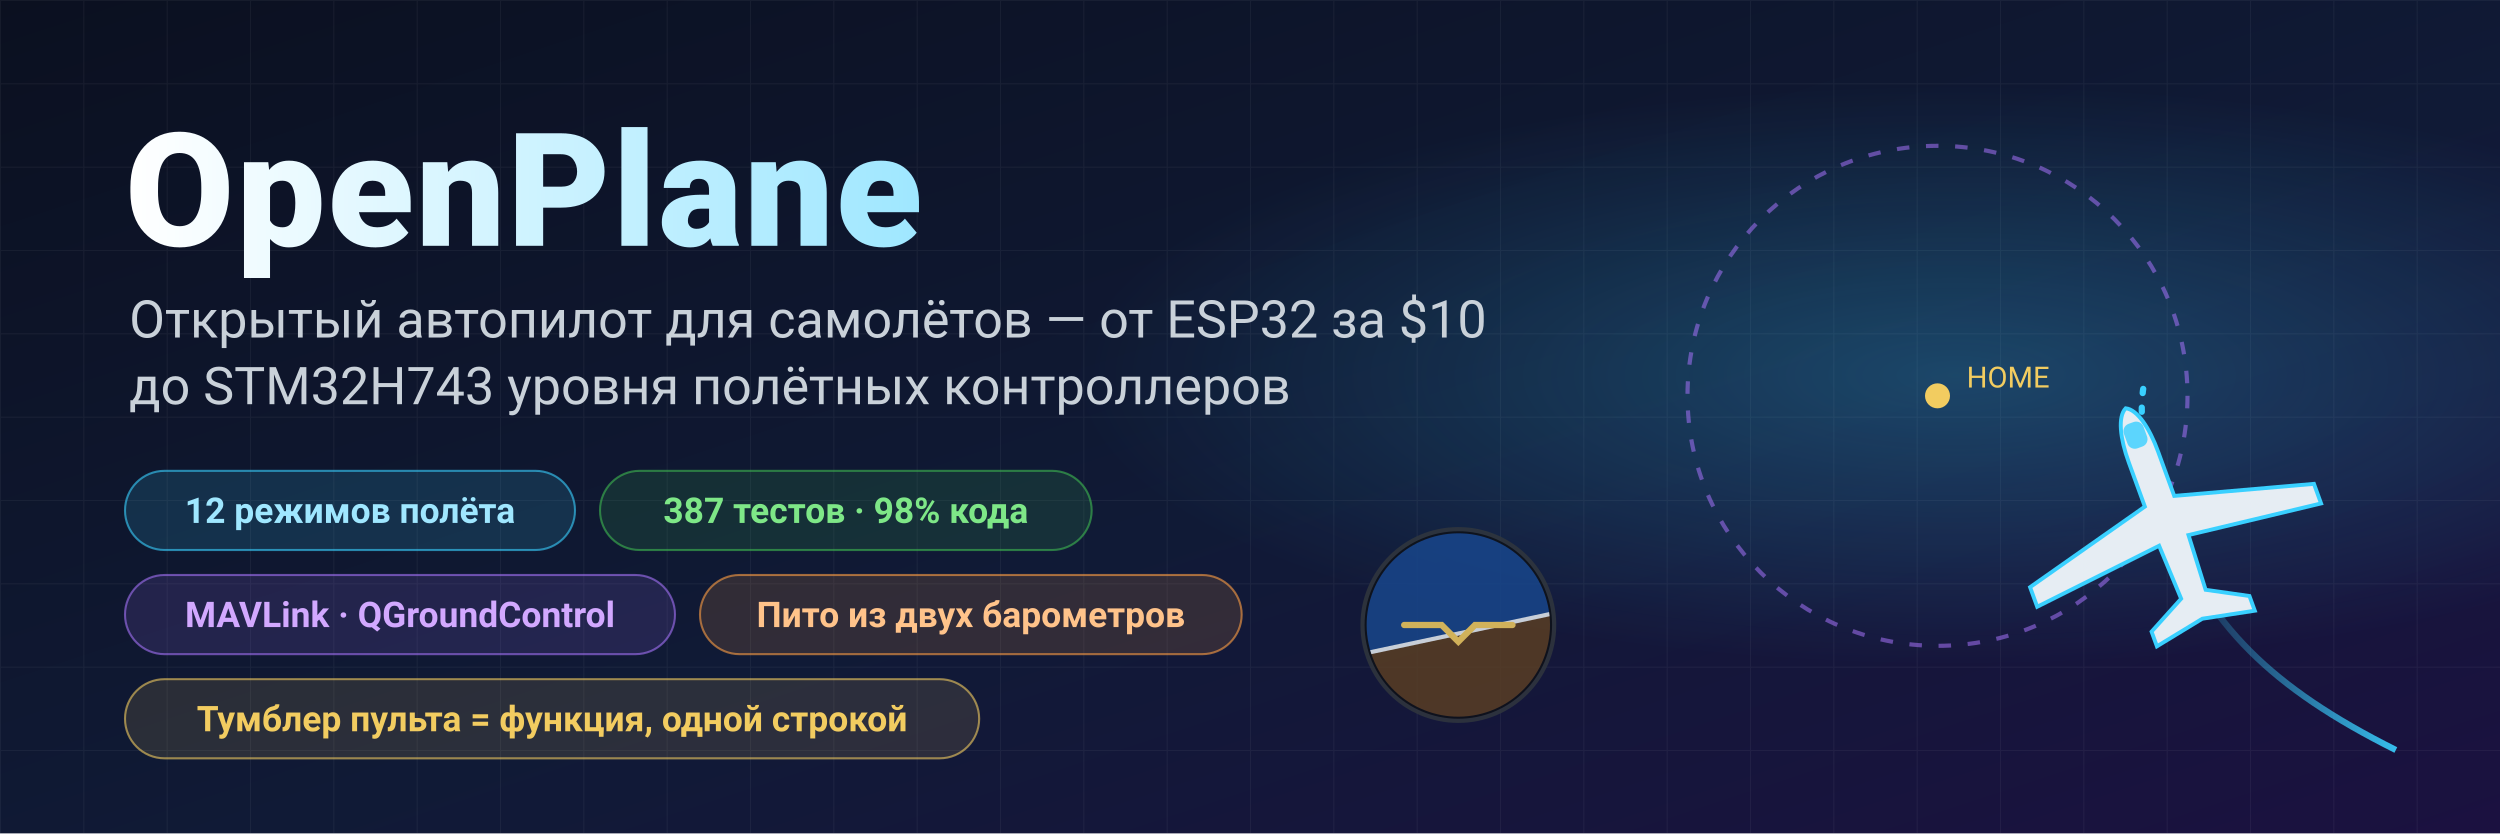
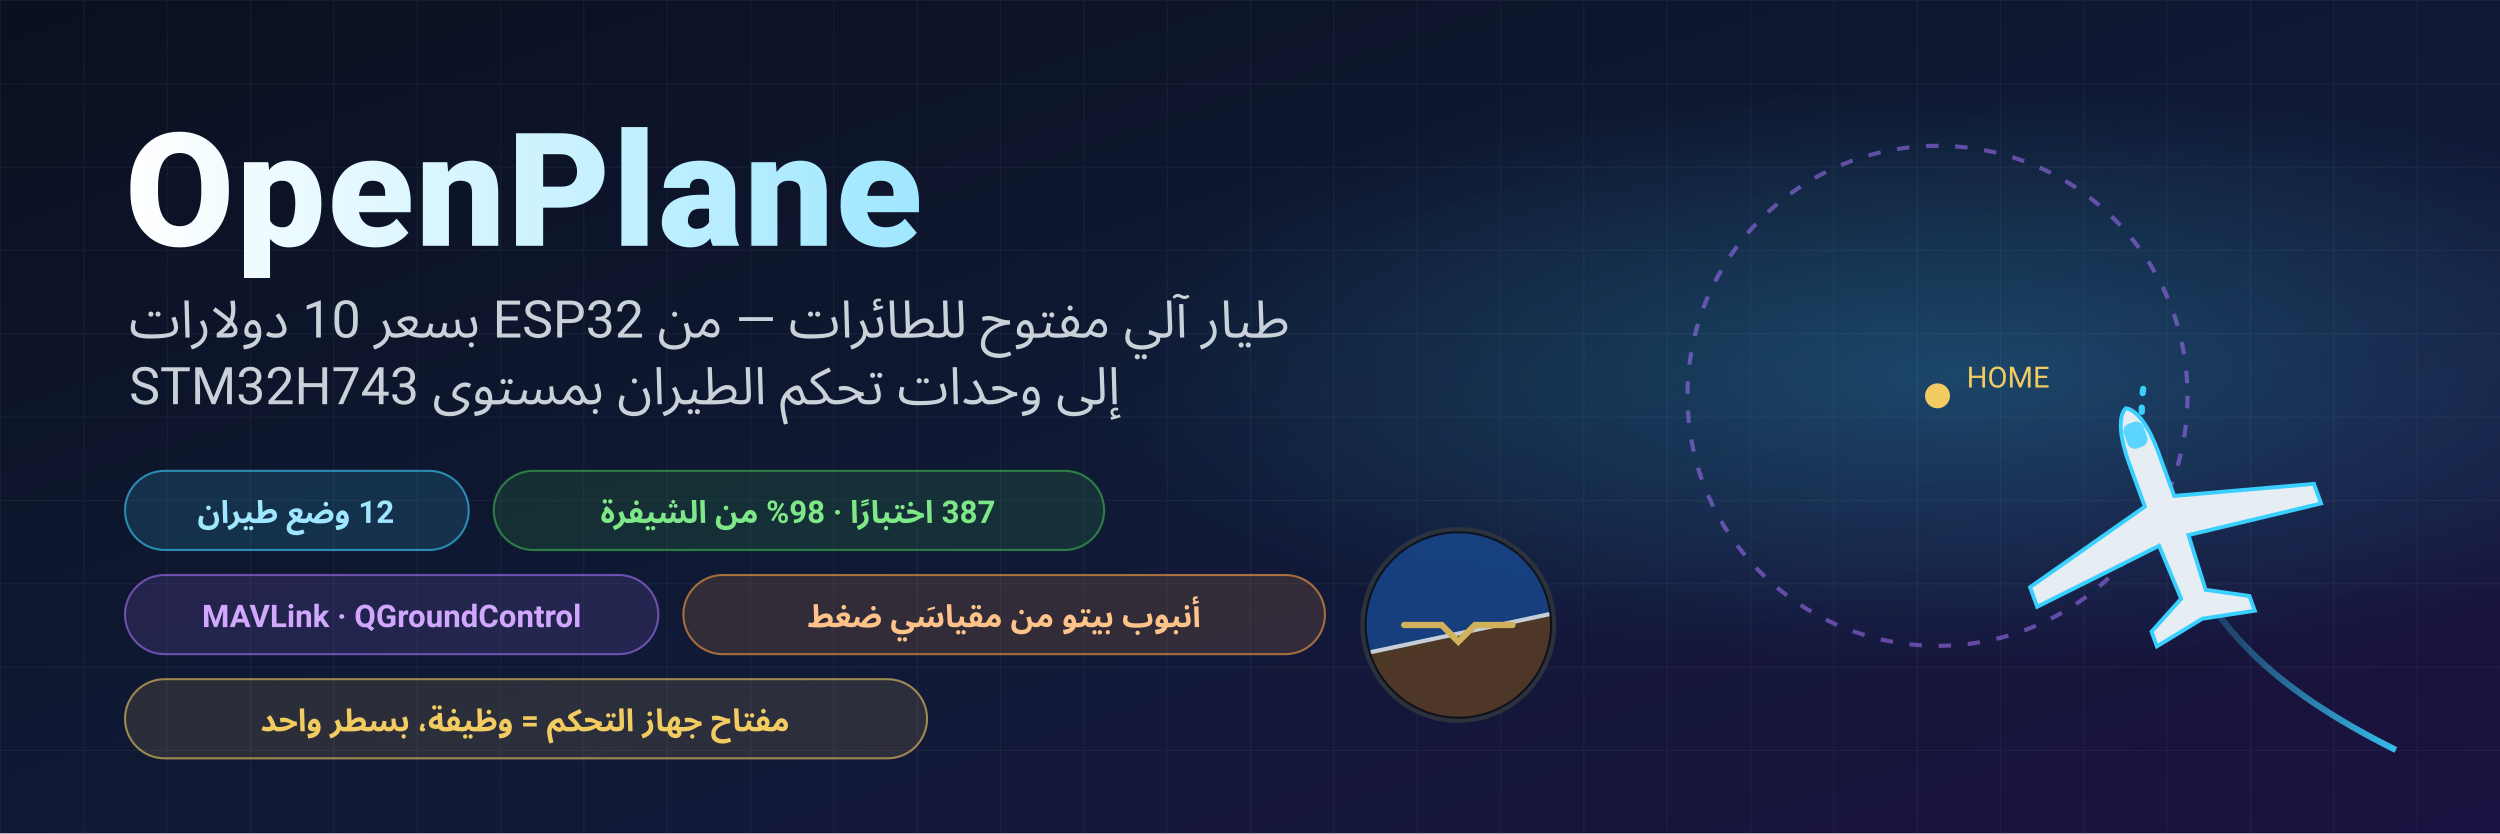
- <svg xmlns="http://www.w3.org/2000/svg" width="1200" height="400" viewBox="0 0 1200 400" role="img" aria-label="OpenPlane — открытый автопилот для самолётов">
+ <svg xmlns="http://www.w3.org/2000/svg" lang="ar" xml:lang="ar" width="1200" height="400" viewBox="0 0 1200 400" role="img" aria-label="OpenPlane — طيار آلي مفتوح للطائرات">
  <defs>
    <linearGradient id="sky" x1="0" y1="0" x2="1" y2="1">
      <stop offset="0" stop-color="#0b1020" />
      <stop offset="0.55" stop-color="#101a36" />
      <stop offset="1" stop-color="#1b1140" />
    </linearGradient>
    <linearGradient id="trail" x1="0" y1="0" x2="1" y2="0">
      <stop offset="0" stop-color="#39d0ff" stop-opacity="0" />
      <stop offset="1" stop-color="#39d0ff" stop-opacity="0.9" />
    </linearGradient>
    <linearGradient id="title" x1="0" y1="0" x2="1" y2="0">
      <stop offset="0" stop-color="#ffffff" />
      <stop offset="1" stop-color="#9fe7ff" />
    </linearGradient>
    <radialGradient id="glow" cx="0.78" cy="0.45" r="0.35">
      <stop offset="0" stop-color="#39d0ff" stop-opacity="0.25" />
      <stop offset="1" stop-color="#39d0ff" stop-opacity="0" />
    </radialGradient>
    <pattern id="grid" width="40" height="40" patternUnits="userSpaceOnUse">
      <path d="M40 0H0V40" fill="none" stroke="#ffffff" stroke-opacity="0.05" stroke-width="1" />
    </pattern>
  </defs>
  <rect width="1200" height="400" fill="url(#sky)" />
  <rect width="1200" height="400" fill="url(#grid)" />
  <rect width="1200" height="400" fill="url(#glow)" />
  <circle cx="930" cy="190" r="120" fill="none" stroke="#a371f7" stroke-opacity="0.55" stroke-width="2" stroke-dasharray="6 8" />
  <circle cx="930" cy="190" r="6" fill="#f2cc60" />
  <text x="944" y="186" fill="#f2cc60" font-family="Segoe UI, Roboto, Helvetica, Arial, sans-serif" font-size="14">HOME</text>
  <path d="M1150 360 C 1090 330, 1060 300, 1040 250" fill="none" stroke="url(#trail)" stroke-width="3" />
  <path d="M1040 250 C 1030 225, 1025 200, 1030 180" fill="none" stroke="#39d0ff" stroke-width="3" stroke-dasharray="2 7" stroke-linecap="round" />
  <g transform="translate(1040 250) rotate(-20) scale(1.25)">
    <path d="M0 -46 C 4 -44, 6 -36, 6 -26 L 6 -8 L 58 6 L 58 14 L 6 8 L 5 30 L 20 38 L 20 44 L 0 40 L -20 44 L -20 38 L -5 30 L -6 8 L -58 14 L -58 6 L -6 -8 L -6 -26 C -6 -36, -4 -44, 0 -46 Z" fill="#e6edf3" stroke="#39d0ff" stroke-width="1.5" />
    <rect x="-4" y="-40" width="8" height="10" rx="3" fill="#39d0ff" opacity="0.8" />
  </g>
  <g transform="translate(700 300)" opacity="0.85">
    <circle r="46" fill="#0d1117" stroke="#30363d" stroke-width="2" />
    <clipPath id="ah">
      <circle r="44" />
    </clipPath>
    <g clip-path="url(#ah)" transform="rotate(-12)">
      <rect x="-60" y="-60" width="120" height="64" fill="#1f6feb" opacity="0.55" />
      <rect x="-60" y="4" width="120" height="64" fill="#8b5a2b" opacity="0.6" />
      <line x1="-60" y1="4" x2="60" y2="4" stroke="#e6edf3" stroke-width="2" />
    </g>
    <path d="M-26 0 H-8 L0 8 L8 0 H26" fill="none" stroke="#f2cc60" stroke-width="3" stroke-linecap="round" />
  </g>
-   <g font-family="Segoe UI, Roboto, Helvetica, Arial, sans-serif">
+   <g font-family="Segoe UI, Roboto, Helvetica, Arial, Tahoma, 'Noto Sans Arabic', sans-serif">
    <text x="60" y="118" font-size="76" font-weight="800" fill="url(#title)" letter-spacing="1">OpenPlane</text>
-     <text x="62" y="162" font-size="25" fill="#c9d1d9">Открытый автопилот для самолётов — от ESP32 за $10</text>
-     <text x="62" y="194" font-size="25" fill="#c9d1d9">до STM32H743 уровня полётных контроллеров</text>
-     <g font-size="17" font-weight="600">
-       <rect x="60" y="226" width="216" height="38" rx="19" fill="#39d0ff" fill-opacity="0.14" stroke="#39d0ff" stroke-opacity="0.6" />
-       <text x="168" y="251" text-anchor="middle" fill="#9fe7ff">12 режимов полёта</text>
-       <rect x="288" y="226" width="236" height="38" rx="19" fill="#3fb950" fill-opacity="0.14" stroke="#3fb950" stroke-opacity="0.6" />
-       <text x="406" y="251" text-anchor="middle" fill="#7ee787">387 тестов · 98% кода</text>
-       <rect x="60" y="276" width="264" height="38" rx="19" fill="#a371f7" fill-opacity="0.14" stroke="#a371f7" stroke-opacity="0.6" />
-       <text x="192" y="301" text-anchor="middle" fill="#d2a8ff">MAVLink · QGroundControl</text>
-       <rect x="336" y="276" width="260" height="38" rx="19" fill="#ff9f43" fill-opacity="0.14" stroke="#ff9f43" stroke-opacity="0.6" />
-       <text x="466" y="301" text-anchor="middle" fill="#ffc38a">Пито из двух барометров</text>
-       <rect x="60" y="326" width="410" height="38" rx="19" fill="#f2cc60" fill-opacity="0.12" stroke="#f2cc60" stroke-opacity="0.6" />
-       <text x="265" y="351" text-anchor="middle" fill="#f2cc60">Тумблер пульта = функция, одной строкой</text>
+     <text x="62" y="162" font-size="24.9" fill="#c9d1d9" direction="rtl" text-anchor="end">طيار آلي مفتوح للطائرات — من ESP32 بسعر 10 دولارات</text>
+     <text x="62" y="194" font-size="24.9" fill="#c9d1d9" direction="rtl" text-anchor="end">إلى وحدات تحكم الطيران بمستوى STM32H743</text>
+     <g font-size="15" font-weight="600">
+       <rect x="60" y="226" width="165" height="38" rx="19" fill="#39d0ff" fill-opacity="0.14" stroke="#39d0ff" stroke-opacity="0.6" />
+       <text x="142" y="251" text-anchor="middle" fill="#9fe7ff" direction="rtl">12 وضع طيران</text>
+       <rect x="237" y="226" width="293" height="38" rx="19" fill="#3fb950" fill-opacity="0.14" stroke="#3fb950" stroke-opacity="0.6" />
+       <text x="383" y="251" text-anchor="middle" fill="#7ee787" direction="rtl">387 اختبارًا · 98% من الشيفرة</text>
+       <rect x="60" y="276" width="256" height="38" rx="19" fill="#a371f7" fill-opacity="0.14" stroke="#a371f7" stroke-opacity="0.6" />
+       <text x="188" y="301" text-anchor="middle" fill="#d2a8ff" direction="rtl">MAVLink · QGroundControl</text>
+       <rect x="328" y="276" width="308" height="38" rx="19" fill="#ff9f43" fill-opacity="0.14" stroke="#ff9f43" stroke-opacity="0.6" />
+       <text x="482" y="301" text-anchor="middle" fill="#ffc38a" direction="rtl">أنبوب بيتو من مقياسَي ضغط</text>
+       <rect x="60" y="326" width="385" height="38" rx="19" fill="#f2cc60" fill-opacity="0.12" stroke="#f2cc60" stroke-opacity="0.6" />
+       <text x="252" y="351" text-anchor="middle" fill="#f2cc60" direction="rtl">مفتاح جهاز التحكم = وظيفة، بسطر واحد</text>
    </g>
  </g>
</svg>
